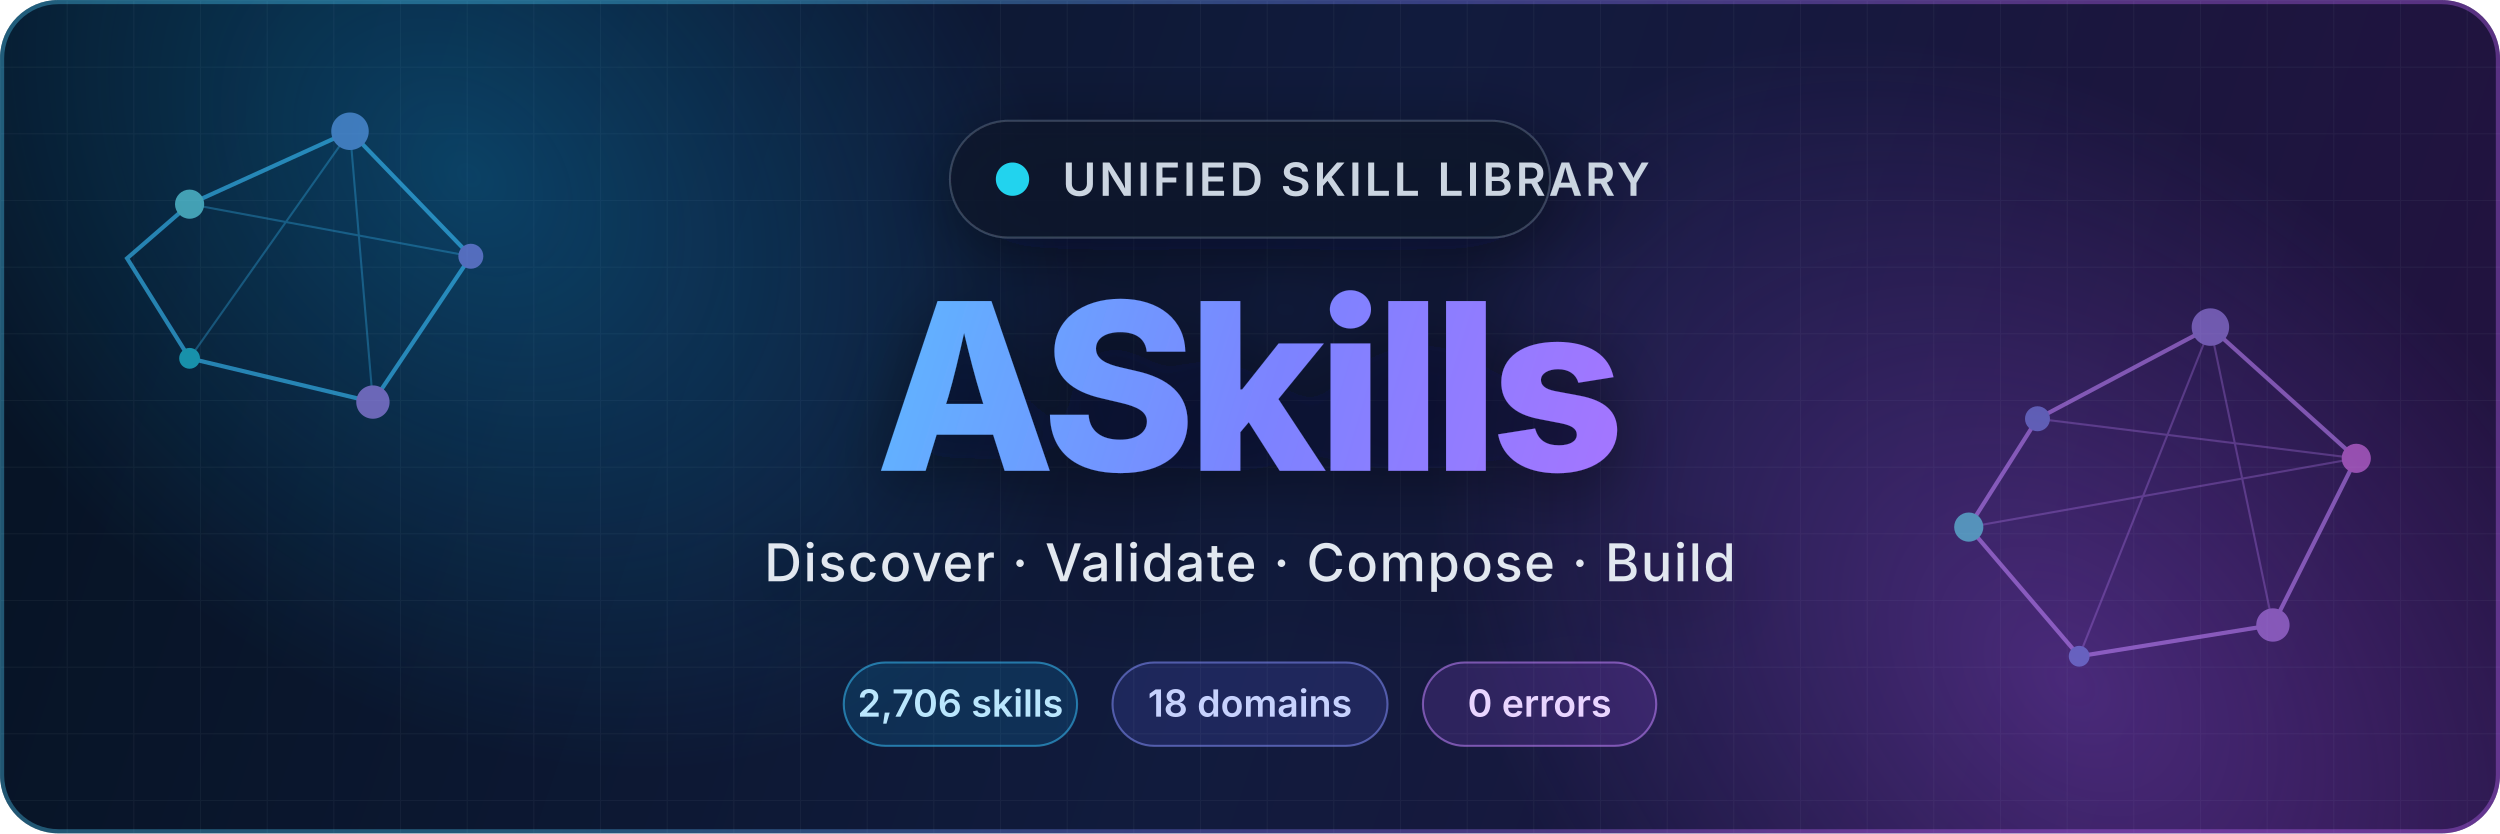
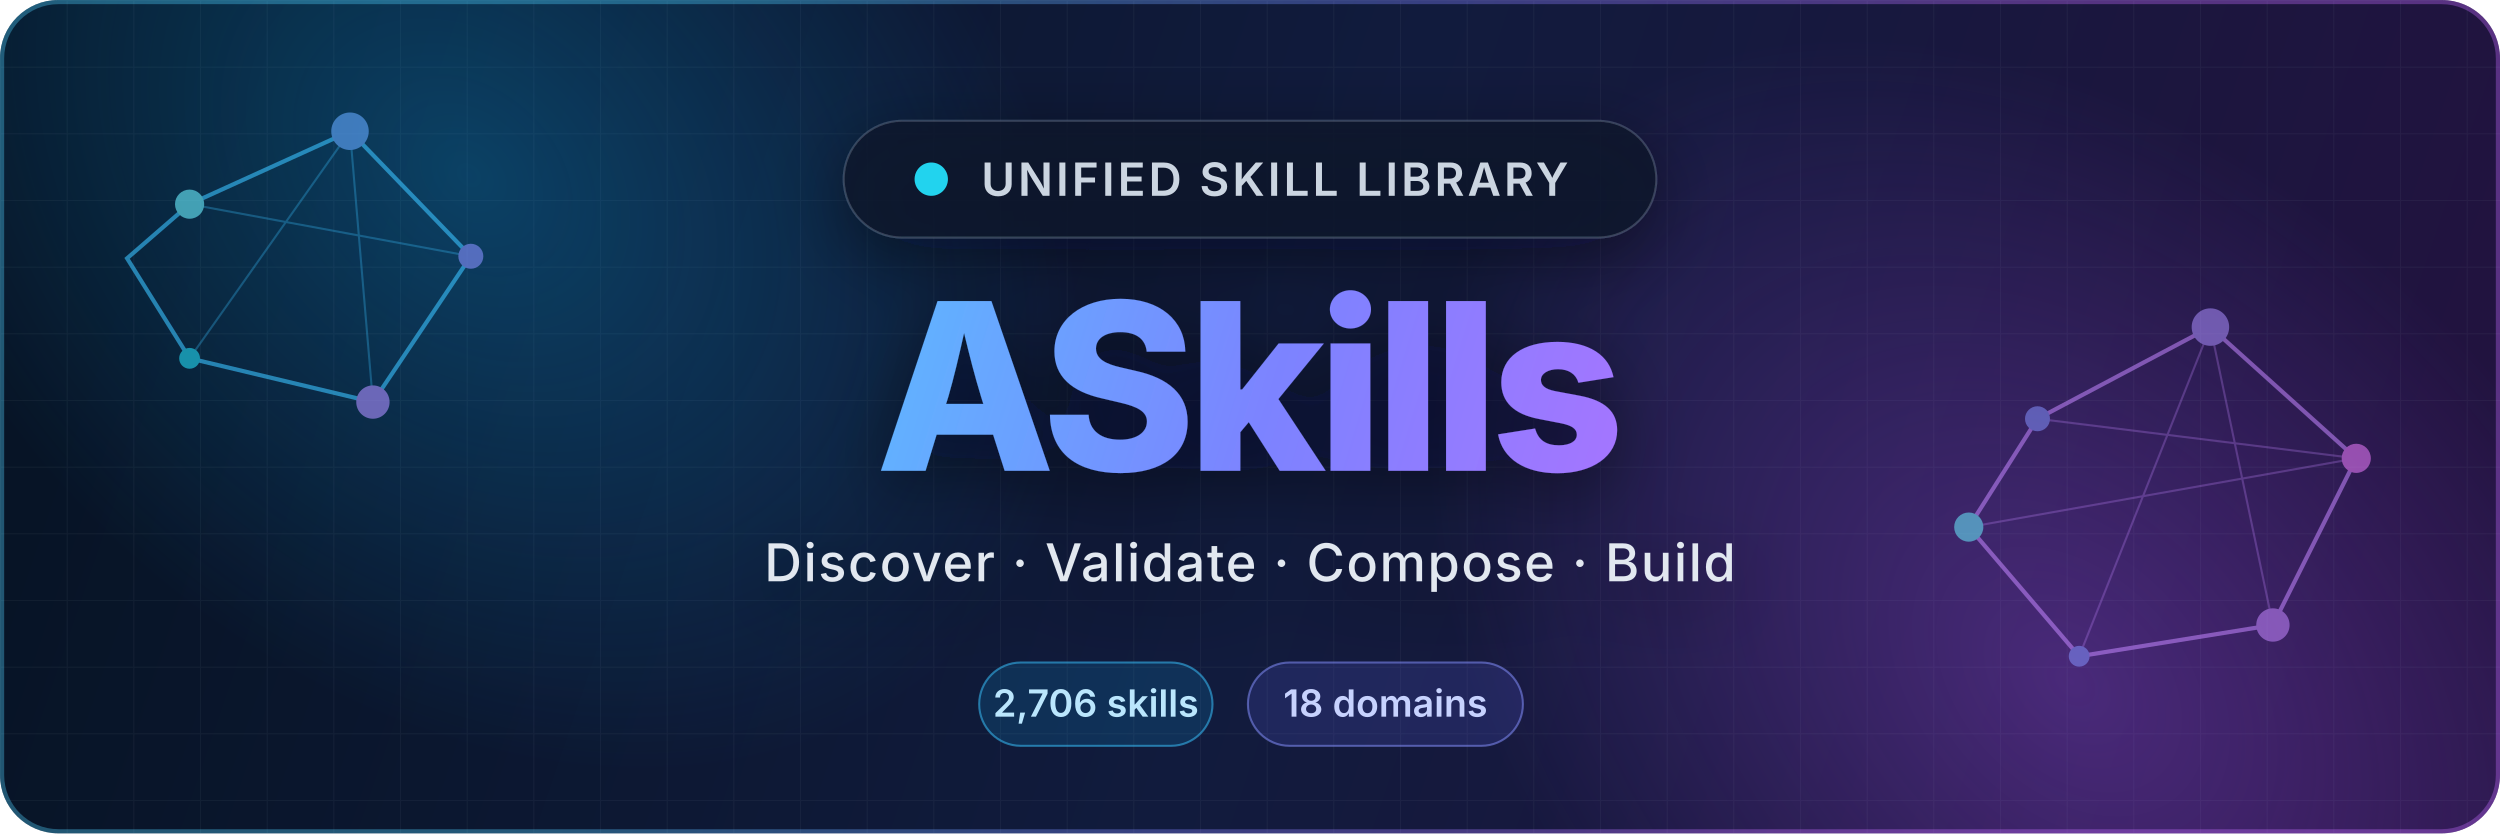
<svg xmlns="http://www.w3.org/2000/svg" width="1200" height="400" viewBox="0 0 1200 400" fill="none" role="img" aria-labelledby="title desc">
  <defs>
    <linearGradient id="bg" x1="86" y1="25" x2="1114" y2="375" gradientUnits="userSpaceOnUse">
      <stop stop-color="#071426" />
      <stop offset="0.52" stop-color="#111B3D" />
      <stop offset="1" stop-color="#21133F" />
    </linearGradient>
    <linearGradient id="brand" x1="325" y1="121" x2="886" y2="292" gradientUnits="userSpaceOnUse">
      <stop stop-color="#4FD1FF" />
      <stop offset="0.5" stop-color="#7C83FF" />
      <stop offset="1" stop-color="#C26BFF" />
    </linearGradient>
    <radialGradient id="glowA" cx="0" cy="0" r="1" gradientTransform="translate(224 84) rotate(42) scale(330 245)" gradientUnits="userSpaceOnUse">
      <stop stop-color="#0EA5E9" stop-opacity="0.3" />
      <stop offset="1" stop-color="#0EA5E9" stop-opacity="0" />
    </radialGradient>
    <radialGradient id="glowB" cx="0" cy="0" r="1" gradientTransform="translate(995 328) rotate(-135) scale(360 250)" gradientUnits="userSpaceOnUse">
      <stop stop-color="#A855F7" stop-opacity="0.32" />
      <stop offset="1" stop-color="#A855F7" stop-opacity="0" />
    </radialGradient>
    <filter id="shadow" x="-30%" y="-30%" width="160%" height="160%">
      <feDropShadow dx="0" dy="10" stdDeviation="18" flood-color="#020617" flood-opacity="0.55" />
    </filter>
    <pattern id="grid" width="32" height="32" patternUnits="userSpaceOnUse">
      <path d="M32 0H0V32" stroke="#94A3B8" stroke-opacity="0.07" />
    </pattern>
  </defs>
  <rect width="1200" height="400" rx="28" fill="url(#bg)" />
  <rect width="1200" height="400" rx="28" fill="url(#grid)" />
  <rect width="1200" height="400" rx="28" fill="url(#glowA)" />
  <rect width="1200" height="400" rx="28" fill="url(#glowB)" />
  <g opacity="0.62">
    <path d="M91 98L168 63L226 123L179 193L91 172L61 124L91 98Z" stroke="#38BDF8" stroke-width="2" />
    <path d="M168 63L179 193M91 98L226 123M91 172L168 63" stroke="#38BDF8" stroke-opacity="0.5" />
    <circle cx="91" cy="98" r="7" fill="#67E8F9" />
    <circle cx="168" cy="63" r="9" fill="#60A5FA" />
    <circle cx="226" cy="123" r="6" fill="#818CF8" />
    <circle cx="179" cy="193" r="8" fill="#A78BFA" />
    <circle cx="91" cy="172" r="5" fill="#22D3EE" />
  </g>
  <g opacity="0.56">
    <path d="M978 201L1061 157L1131 220L1091 300L998 315L945 253L978 201Z" stroke="#C084FC" stroke-width="2" />
    <path d="M1061 157L1091 300M978 201L1131 220M998 315L1061 157M945 253L1131 220" stroke="#C084FC" stroke-opacity="0.5" />
    <circle cx="978" cy="201" r="6" fill="#818CF8" />
    <circle cx="1061" cy="157" r="9" fill="#A78BFA" />
    <circle cx="1131" cy="220" r="7" fill="#E879F9" />
    <circle cx="1091" cy="300" r="8" fill="#C084FC" />
    <circle cx="998" cy="315" r="5" fill="#818CF8" />
    <circle cx="945" cy="253" r="7" fill="#67E8F9" />
  </g>
  <g filter="url(#shadow)">
-     <rect x="456" y="58" width="288" height="56" rx="28" fill="#0F172A" fill-opacity="0.8" stroke="#64748B" stroke-opacity="0.45" />
-     <circle cx="486" cy="86" r="8" fill="#22D3EE" />
-     <text x="510" y="94" fill="#CBD5E1" font-family="Segoe UI, Inter, Arial, sans-serif" font-size="22" font-weight="600" letter-spacing="1.5">UNIFIED SKILL LIBRARY</text>
+     <rect x="405" y="58" width="390" height="56" rx="28" fill="#0F172A" fill-opacity="0.8" stroke="#64748B" stroke-opacity="0.45" />
+     <circle cx="447" cy="86" r="8" fill="#22D3EE" />
+     <text x="471" y="94" fill="#CBD5E1" font-family="Segoe UI, Inter, Arial, sans-serif" font-size="22" font-weight="600" letter-spacing="1.5">UNIFIED SKILL LIBRARY</text>
    <text x="600" y="226" text-anchor="middle" fill="url(#brand)" font-family="Segoe UI, Inter, Arial, sans-serif" font-size="112" font-weight="800" letter-spacing="-4">ASkills</text>
    <text x="600" y="279" text-anchor="middle" fill="#E2E8F0" font-family="Segoe UI, Inter, Arial, sans-serif" font-size="25" font-weight="500" letter-spacing="0.8">Discover · Validate · Compose · Build</text>
  </g>
  <g font-family="Segoe UI, Inter, Arial, sans-serif" font-size="18" font-weight="600">
-     <rect x="405" y="318" width="112" height="40" rx="20" fill="#0EA5E9" fill-opacity="0.16" stroke="#38BDF8" stroke-opacity="0.55" />
-     <text x="461" y="344" text-anchor="middle" fill="#BAE6FD">2,706 skills</text>
-     <rect x="534" y="318" width="132" height="40" rx="20" fill="#6366F1" fill-opacity="0.17" stroke="#818CF8" stroke-opacity="0.55" />
-     <text x="600" y="344" text-anchor="middle" fill="#C7D2FE">18 domains</text>
-     <rect x="683" y="318" width="112" height="40" rx="20" fill="#A855F7" fill-opacity="0.17" stroke="#C084FC" stroke-opacity="0.55" />
-     <text x="739" y="344" text-anchor="middle" fill="#E9D5FF">0 errors</text>
+     <rect x="470" y="318" width="112" height="40" rx="20" fill="#0EA5E9" fill-opacity="0.16" stroke="#38BDF8" stroke-opacity="0.55" />
+     <text x="526" y="344" text-anchor="middle" fill="#BAE6FD">2,706 skills</text>
+     <rect x="599" y="318" width="132" height="40" rx="20" fill="#6366F1" fill-opacity="0.17" stroke="#818CF8" stroke-opacity="0.55" />
+     <text x="665" y="344" text-anchor="middle" fill="#C7D2FE">18 domains</text>
  </g>
  <rect x="1" y="1" width="1198" height="398" rx="27" stroke="url(#brand)" stroke-opacity="0.35" stroke-width="2" />
</svg>
